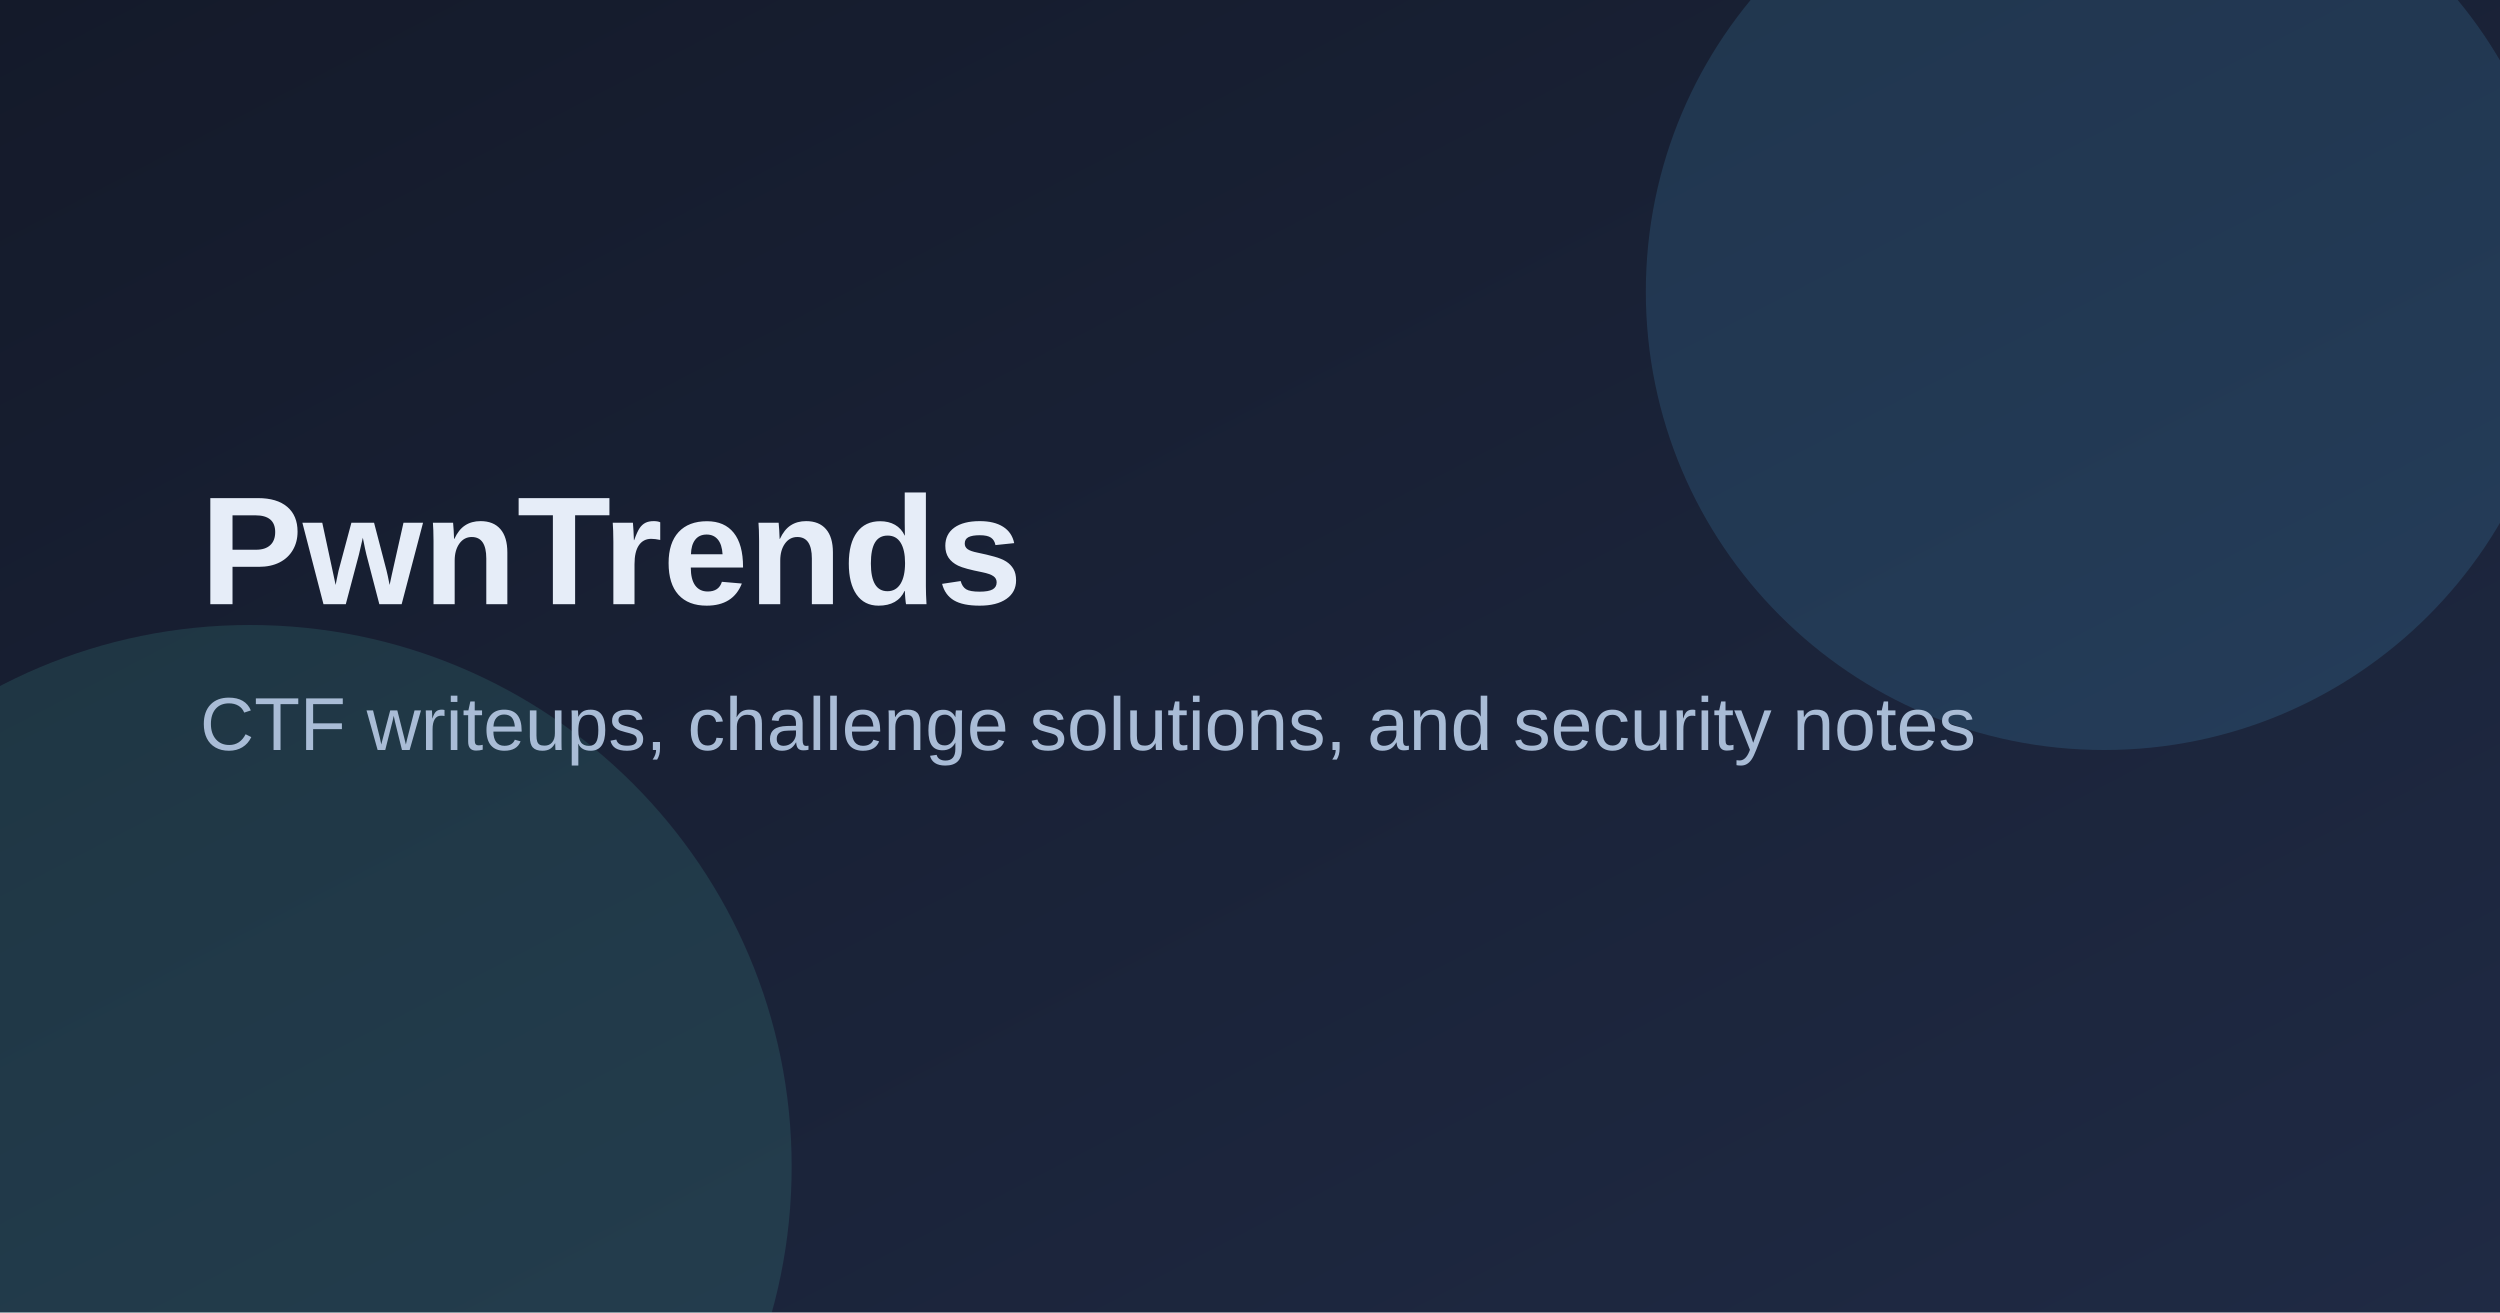
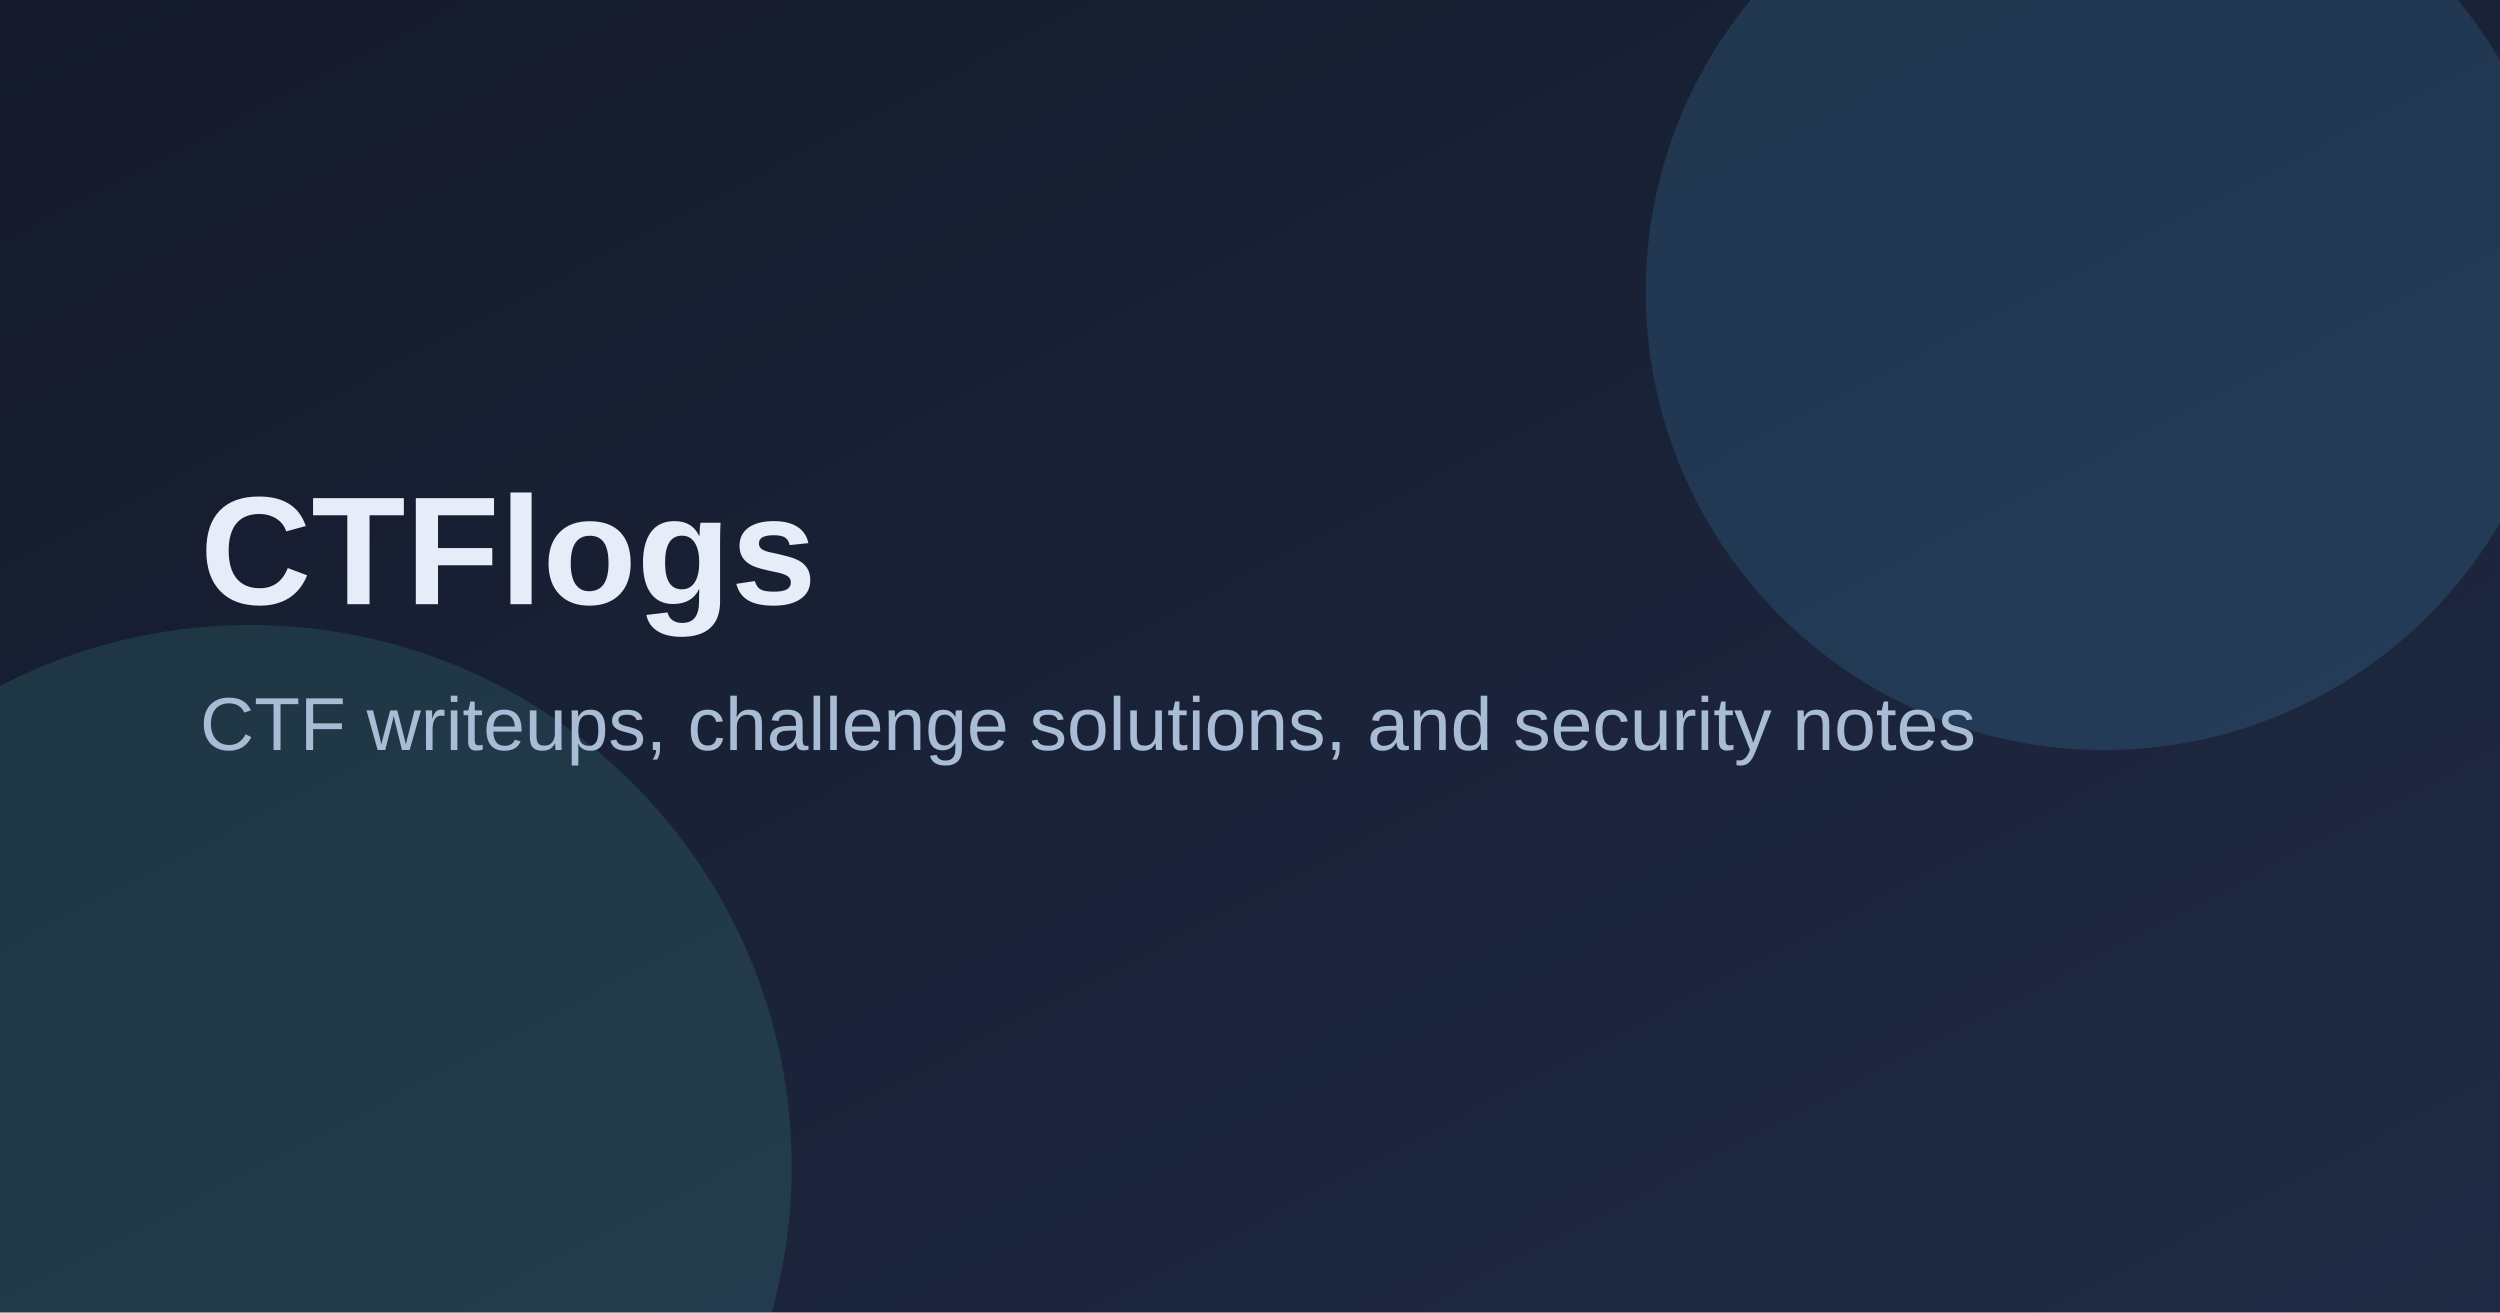
<svg xmlns="http://www.w3.org/2000/svg" width="1200" height="630" viewBox="0 0 1200 630" role="img" aria-labelledby="title desc">
  <defs>
    <linearGradient id="bg" x1="0" y1="0" x2="1" y2="1">
      <stop offset="0%" stop-color="#141A2A" />
      <stop offset="100%" stop-color="#1F2A44" />
    </linearGradient>
  </defs>
  <rect width="1200" height="630" fill="url(#bg)" />
  <circle cx="1010" cy="140" r="220" fill="#57C7FF" opacity="0.14" />
  <circle cx="120" cy="560" r="260" fill="#5EEAD4" opacity="0.12" />
-   <text x="96" y="290" fill="#E6EDF8" font-family="Arial, sans-serif" font-size="74" font-weight="700">PwnTrends</text>
+   <text x="96" y="290" fill="#E6EDF8" font-family="Arial, sans-serif" font-size="74" font-weight="700">CTFlogs</text>
  <text x="96" y="360" fill="#A9BCD6" font-family="Arial, sans-serif" font-size="36">CTF writeups, challenge solutions, and security notes</text>
</svg>
